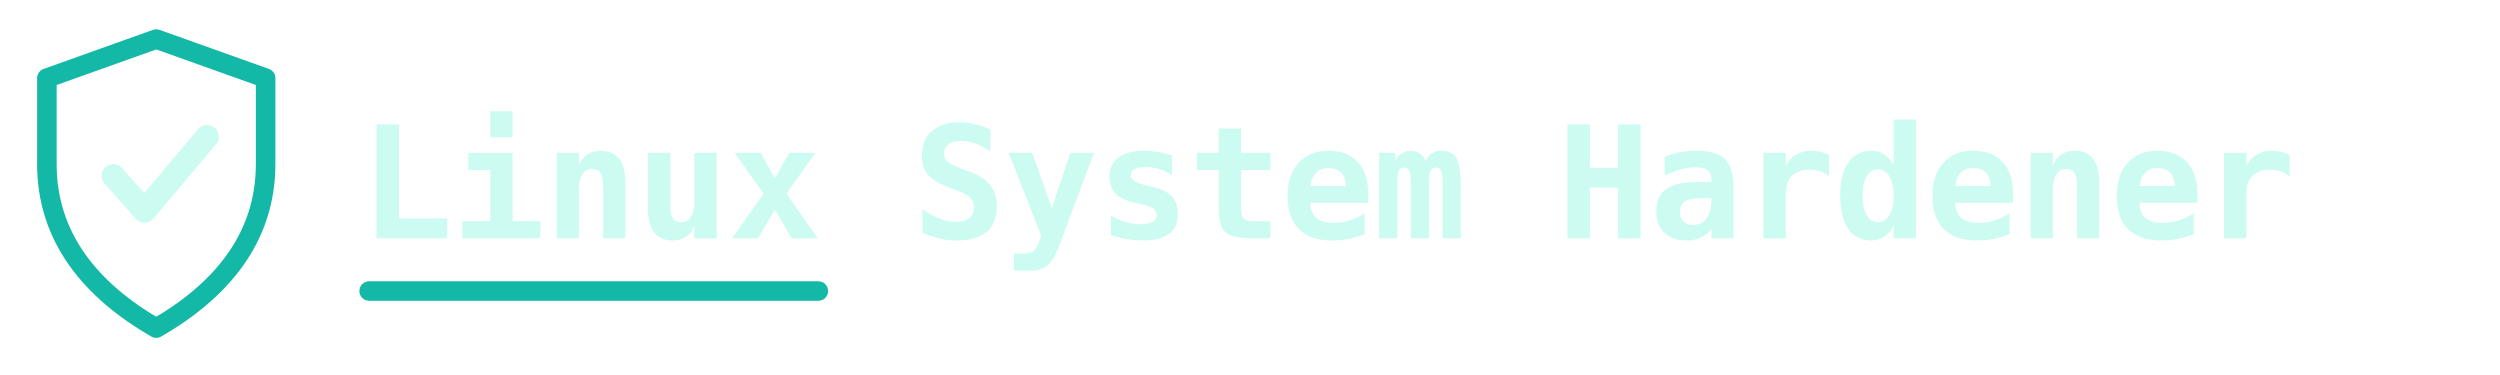
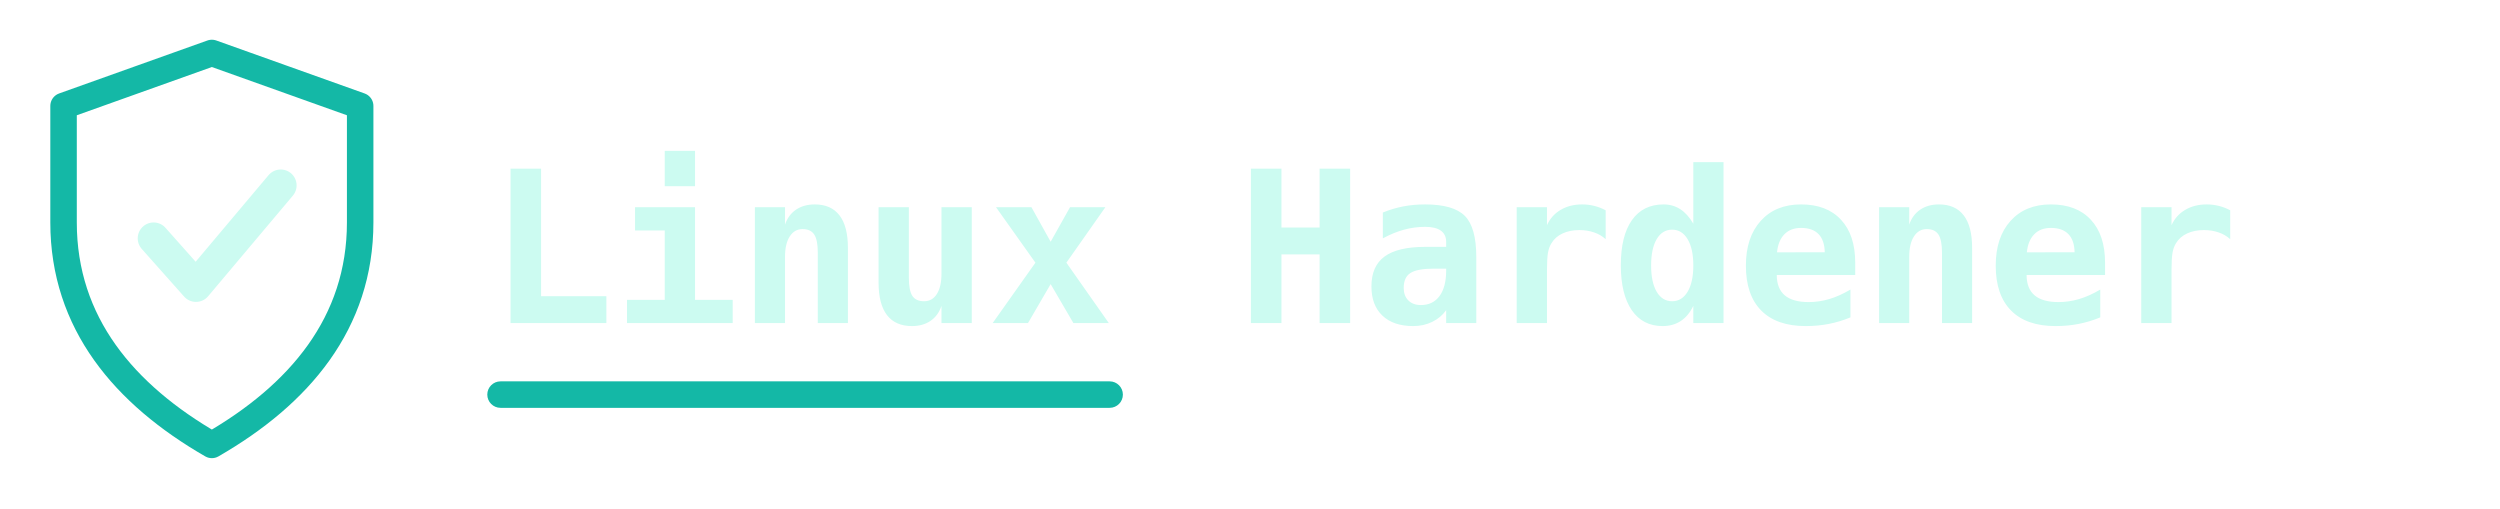
- <svg xmlns="http://www.w3.org/2000/svg" viewBox="0 0 640 96" role="img" aria-labelledby="lsh-logo-dark-title">
+ <svg xmlns="http://www.w3.org/2000/svg" viewBox="0 0 472 96" role="img" aria-labelledby="lsh-logo-dark-title">
  <g>
    <path d="M40 10 L68 20 V42 C68 61 56.5 74.5 40 84 C23.5 74.5 12 61 12 42 V20 Z" fill="none" stroke="#14b8a6" stroke-width="5" stroke-linejoin="round" />
    <path d="M29 45 l8 9 l16 -19" fill="none" stroke="#ccfbf1" stroke-width="6" stroke-linecap="round" stroke-linejoin="round" />
-     <text x="92" y="61" font-family="'JetBrains Mono','Fira Code',ui-monospace,'Cascadia Code',Menlo,Consolas,monospace" font-size="40" font-weight="700" letter-spacing="-0.5" fill="#ccfbf1">Linux System Hardener</text>
+     <text x="92" y="61" font-family="'JetBrains Mono','Fira Code',ui-monospace,'Cascadia Code',Menlo,Consolas,monospace" font-size="40" font-weight="700" letter-spacing="-0.5" fill="#ccfbf1">Linux Hardener</text>
    <rect x="92" y="72" width="120" height="5" rx="2.5" fill="#14b8a6" />
  </g>
</svg>
